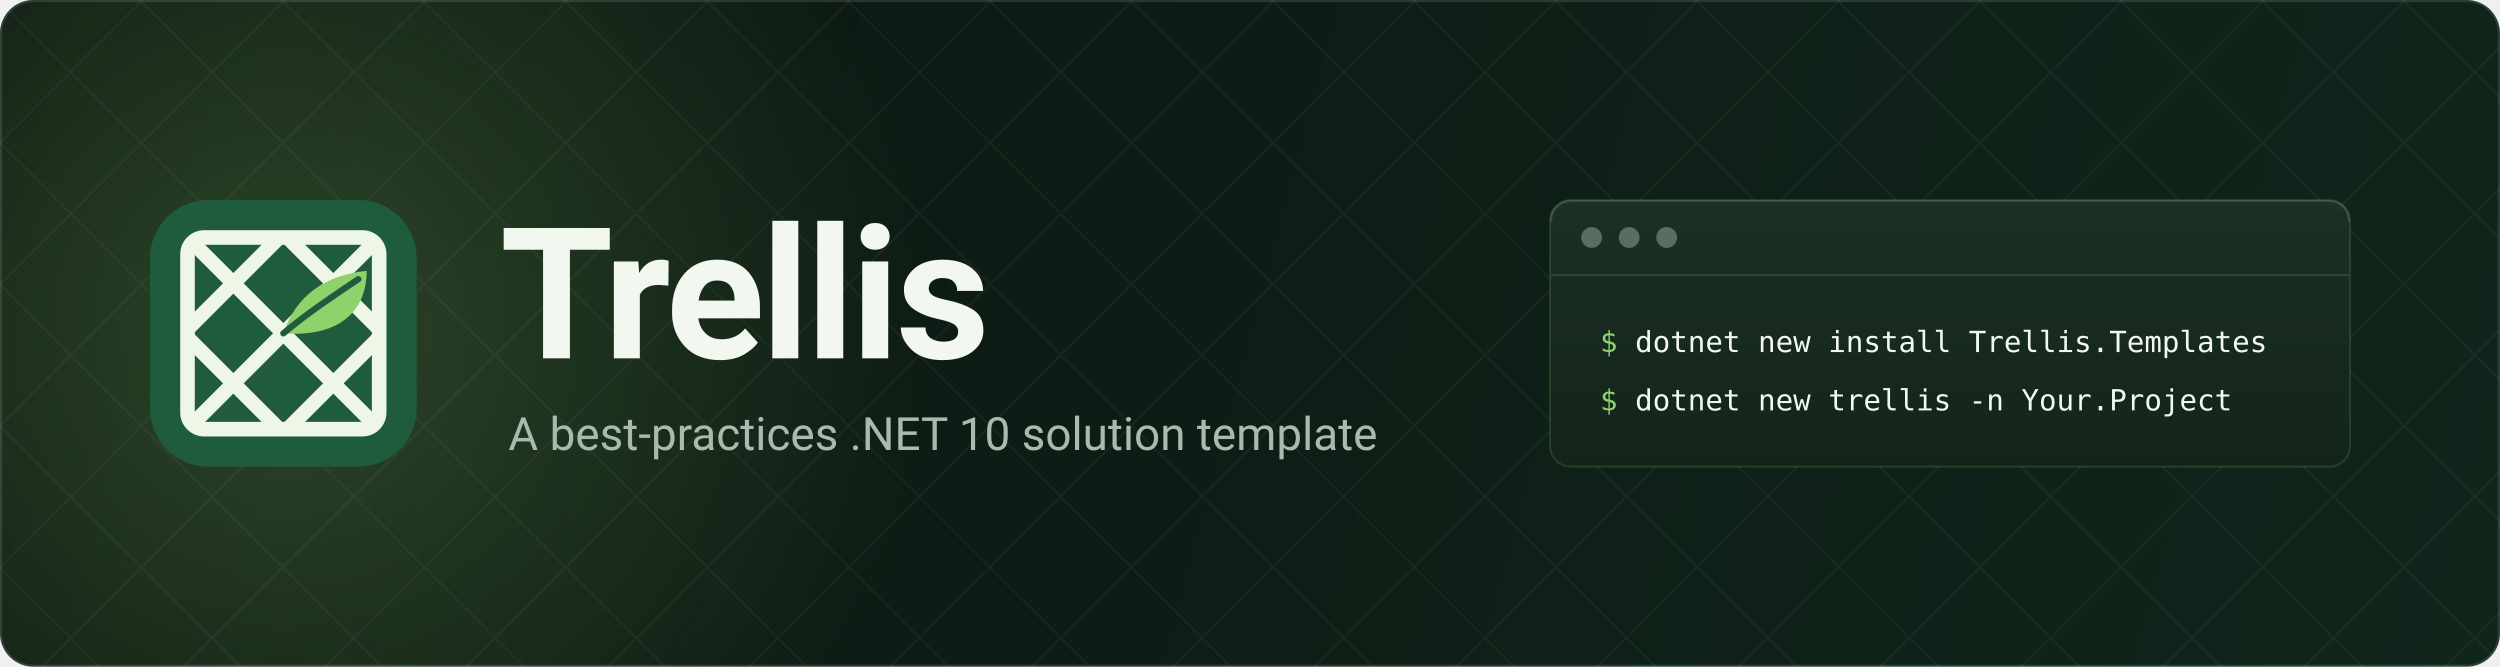
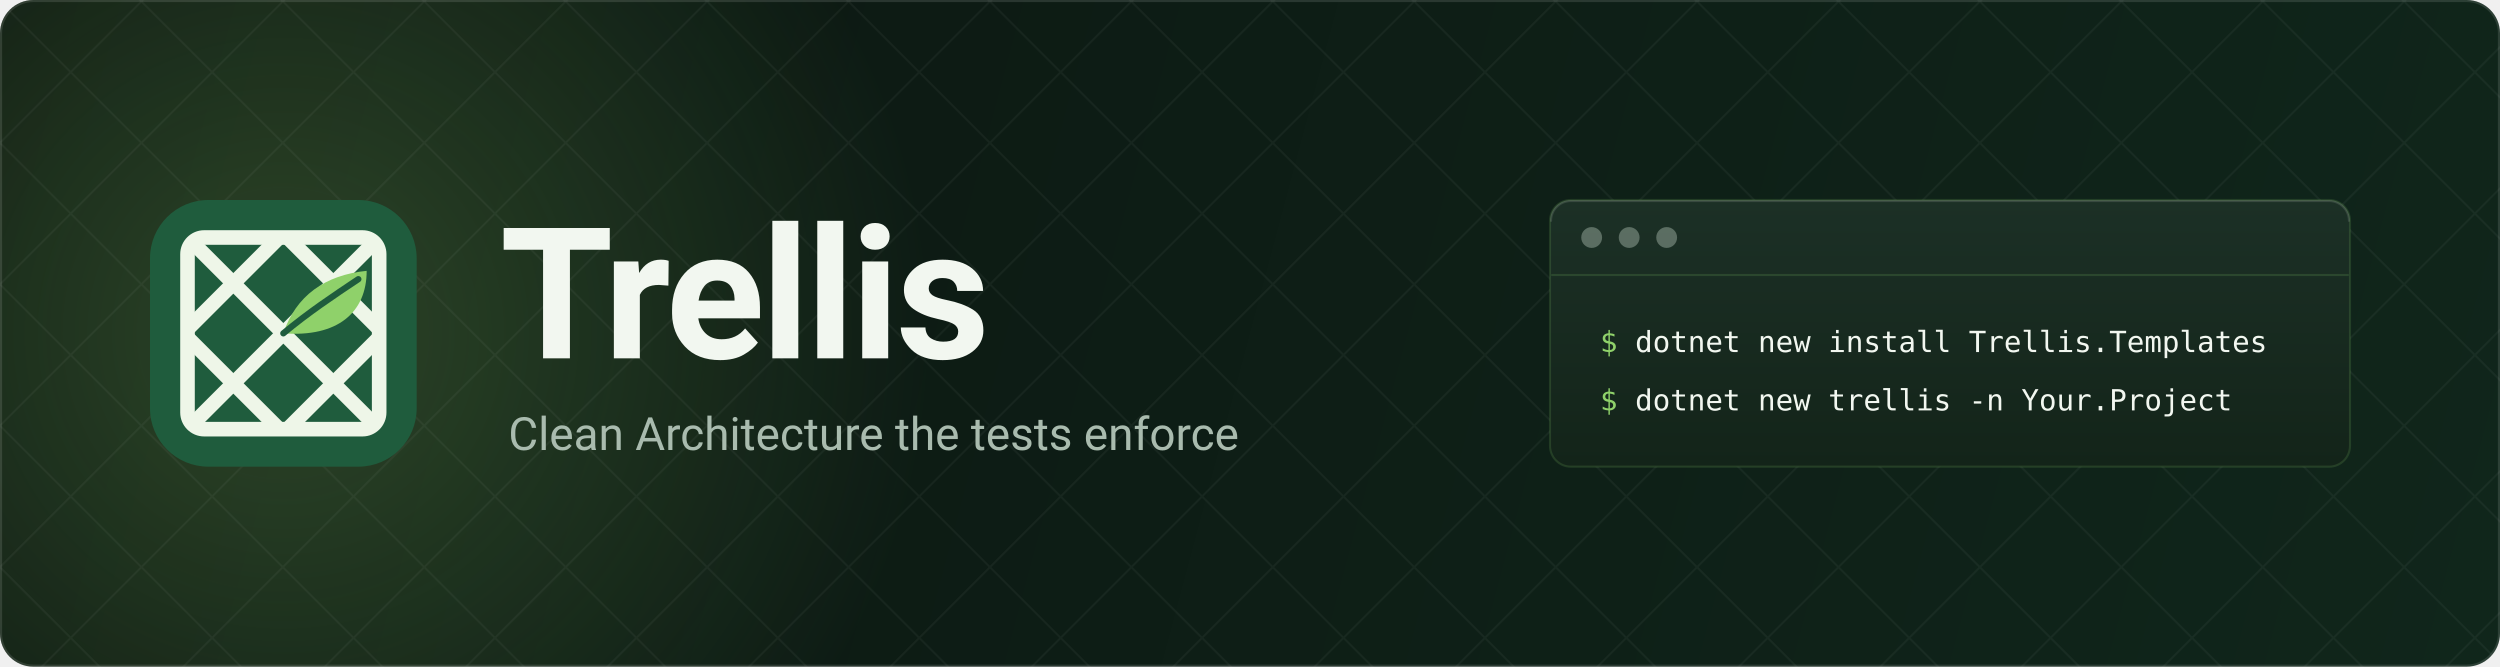
<svg xmlns="http://www.w3.org/2000/svg" width="1200" height="320" viewBox="0 0 1200 320" role="img" aria-labelledby="title desc">
  <style>
    .m14 { font-family: ui-monospace, SFMono-Regular, Menlo, Consolas, monospace; font-size: 14px; font-weight: 400 }
    .s22 { font-family: ui-sans-serif, -apple-system, "Segoe UI", Roboto, Helvetica, Arial, sans-serif; font-size: 22px; font-weight: 400 }
    .s88w700 { font-family: ui-sans-serif, -apple-system, "Segoe UI", Roboto, Helvetica, Arial, sans-serif; font-size: 88px; font-weight: 700 }
  </style>
  <defs>
    <linearGradient id="stage" gradientUnits="userSpaceOnUse" x1="0" y1="0" x2="1200" y2="320">
      <stop offset="0" stop-color="#0b1510" />
      <stop offset="1" stop-color="#10261b" />
    </linearGradient>
    <radialGradient id="glow" gradientUnits="userSpaceOnUse" cx="136" cy="160" r="520">
      <stop offset="0" stop-color="#8fd16a" stop-opacity="0.25" />
      <stop offset="0.6" stop-color="#8fd16a" stop-opacity="0" />
    </radialGradient>
    <pattern id="stage-lattice" width="48" height="48" patternUnits="userSpaceOnUse" patternTransform="rotate(45)">
      <path d="M0 0.5 H48 M0.5 0 V48" fill="none" stroke="#ffffff" stroke-opacity="0.04" stroke-width="1" />
    </pattern>
    <linearGradient id="terminal" x1="0" y1="0" x2="0" y2="1">
      <stop offset="0" stop-color="#1c3026" />
      <stop offset="1" stop-color="#132419" />
    </linearGradient>
  </defs>
  <rect x="0" y="0" width="1200" height="320" rx="16" fill="url(#stage)" />
  <rect x="0" y="0" width="1200" height="320" rx="16" fill="url(#glow)" />
  <rect x="0" y="0" width="1200" height="320" rx="16" fill="url(#stage-lattice)" />
  <rect x="0.5" y="0.5" width="1199" height="319" rx="15.5" fill="none" stroke="#ffffff" stroke-width="1" stroke-opacity="0.12" />
  <g transform="translate(72 96) scale(1)">
    <defs>
      <clipPath id="trellis-mark-frame">
        <rect x="18" y="18" width="92" height="92" rx="8" />
      </clipPath>
    </defs>
    <rect width="128" height="128" rx="28" fill="#1F5C3D" />
    <g clip-path="url(#trellis-mark-frame)" stroke="#EEF6E8" stroke-width="7" fill="none">
      <path d="M-20 100 L100 -20 M-20 148 L148 -20 M28 148 L148 28" />
      <path d="M-20 -68 L148 100 M-20 -20 L148 148 M-20 28 L148 196" />
    </g>
    <rect x="18" y="18" width="92" height="92" rx="8" fill="none" stroke="#EEF6E8" stroke-width="7" />
    <path d="M64 64 C 70 46, 84 36, 104 34 C 104 54, 90 66, 64 64 Z" fill="#8FD16A" />
    <path d="M64 64 C 76 54, 88 46, 100 38" stroke="#1F5C3D" stroke-width="3" fill="none" stroke-linecap="round" />
  </g>
  <text class="s88w700" x="240" y="172" fill="#f2f7f0" letter-spacing="-1.76">Trellis</text>
-   <text class="s22" x="244" y="216" fill="#a9bbae">A best-practices .NET 10 solution template</text>
+   <text class="s22" x="244" y="216" fill="#a9bbae">Clean Architecture the tests enforce</text>
  <rect x="744" y="96" width="384" height="128" rx="10" fill="url(#terminal)" stroke="#8fd16a" stroke-width="1" stroke-opacity="0.16" />
  <path d="M744.5 106 A9.5 9.5 0 0 1 754 96.5 H1118 A9.5 9.5 0 0 1 1127.5 106" fill="none" stroke="#ffffff" stroke-width="1" stroke-opacity="0.12" stroke-linecap="round" stroke-linejoin="round" />
  <circle cx="764" cy="114" r="5" fill="#a9bbae" fill-opacity="0.45" />
  <circle cx="782" cy="114" r="5" fill="#a9bbae" fill-opacity="0.45" />
  <circle cx="800" cy="114" r="5" fill="#a9bbae" fill-opacity="0.45" />
  <line x1="745" y1="132" x2="1127" y2="132" stroke="#8fd16a" stroke-width="1" stroke-linecap="round" stroke-opacity="0.16" />
  <text class="m14" x="768" y="169" fill="#8fd16a">$ <tspan class="m14" fill="#f2f7f0">dotnet new install Trellis.Templates</tspan>
  </text>
  <text class="m14" x="768" y="197" fill="#8fd16a">$ <tspan class="m14" fill="#f2f7f0">dotnet new trellis -n Your.Project</tspan>
  </text>
</svg>
